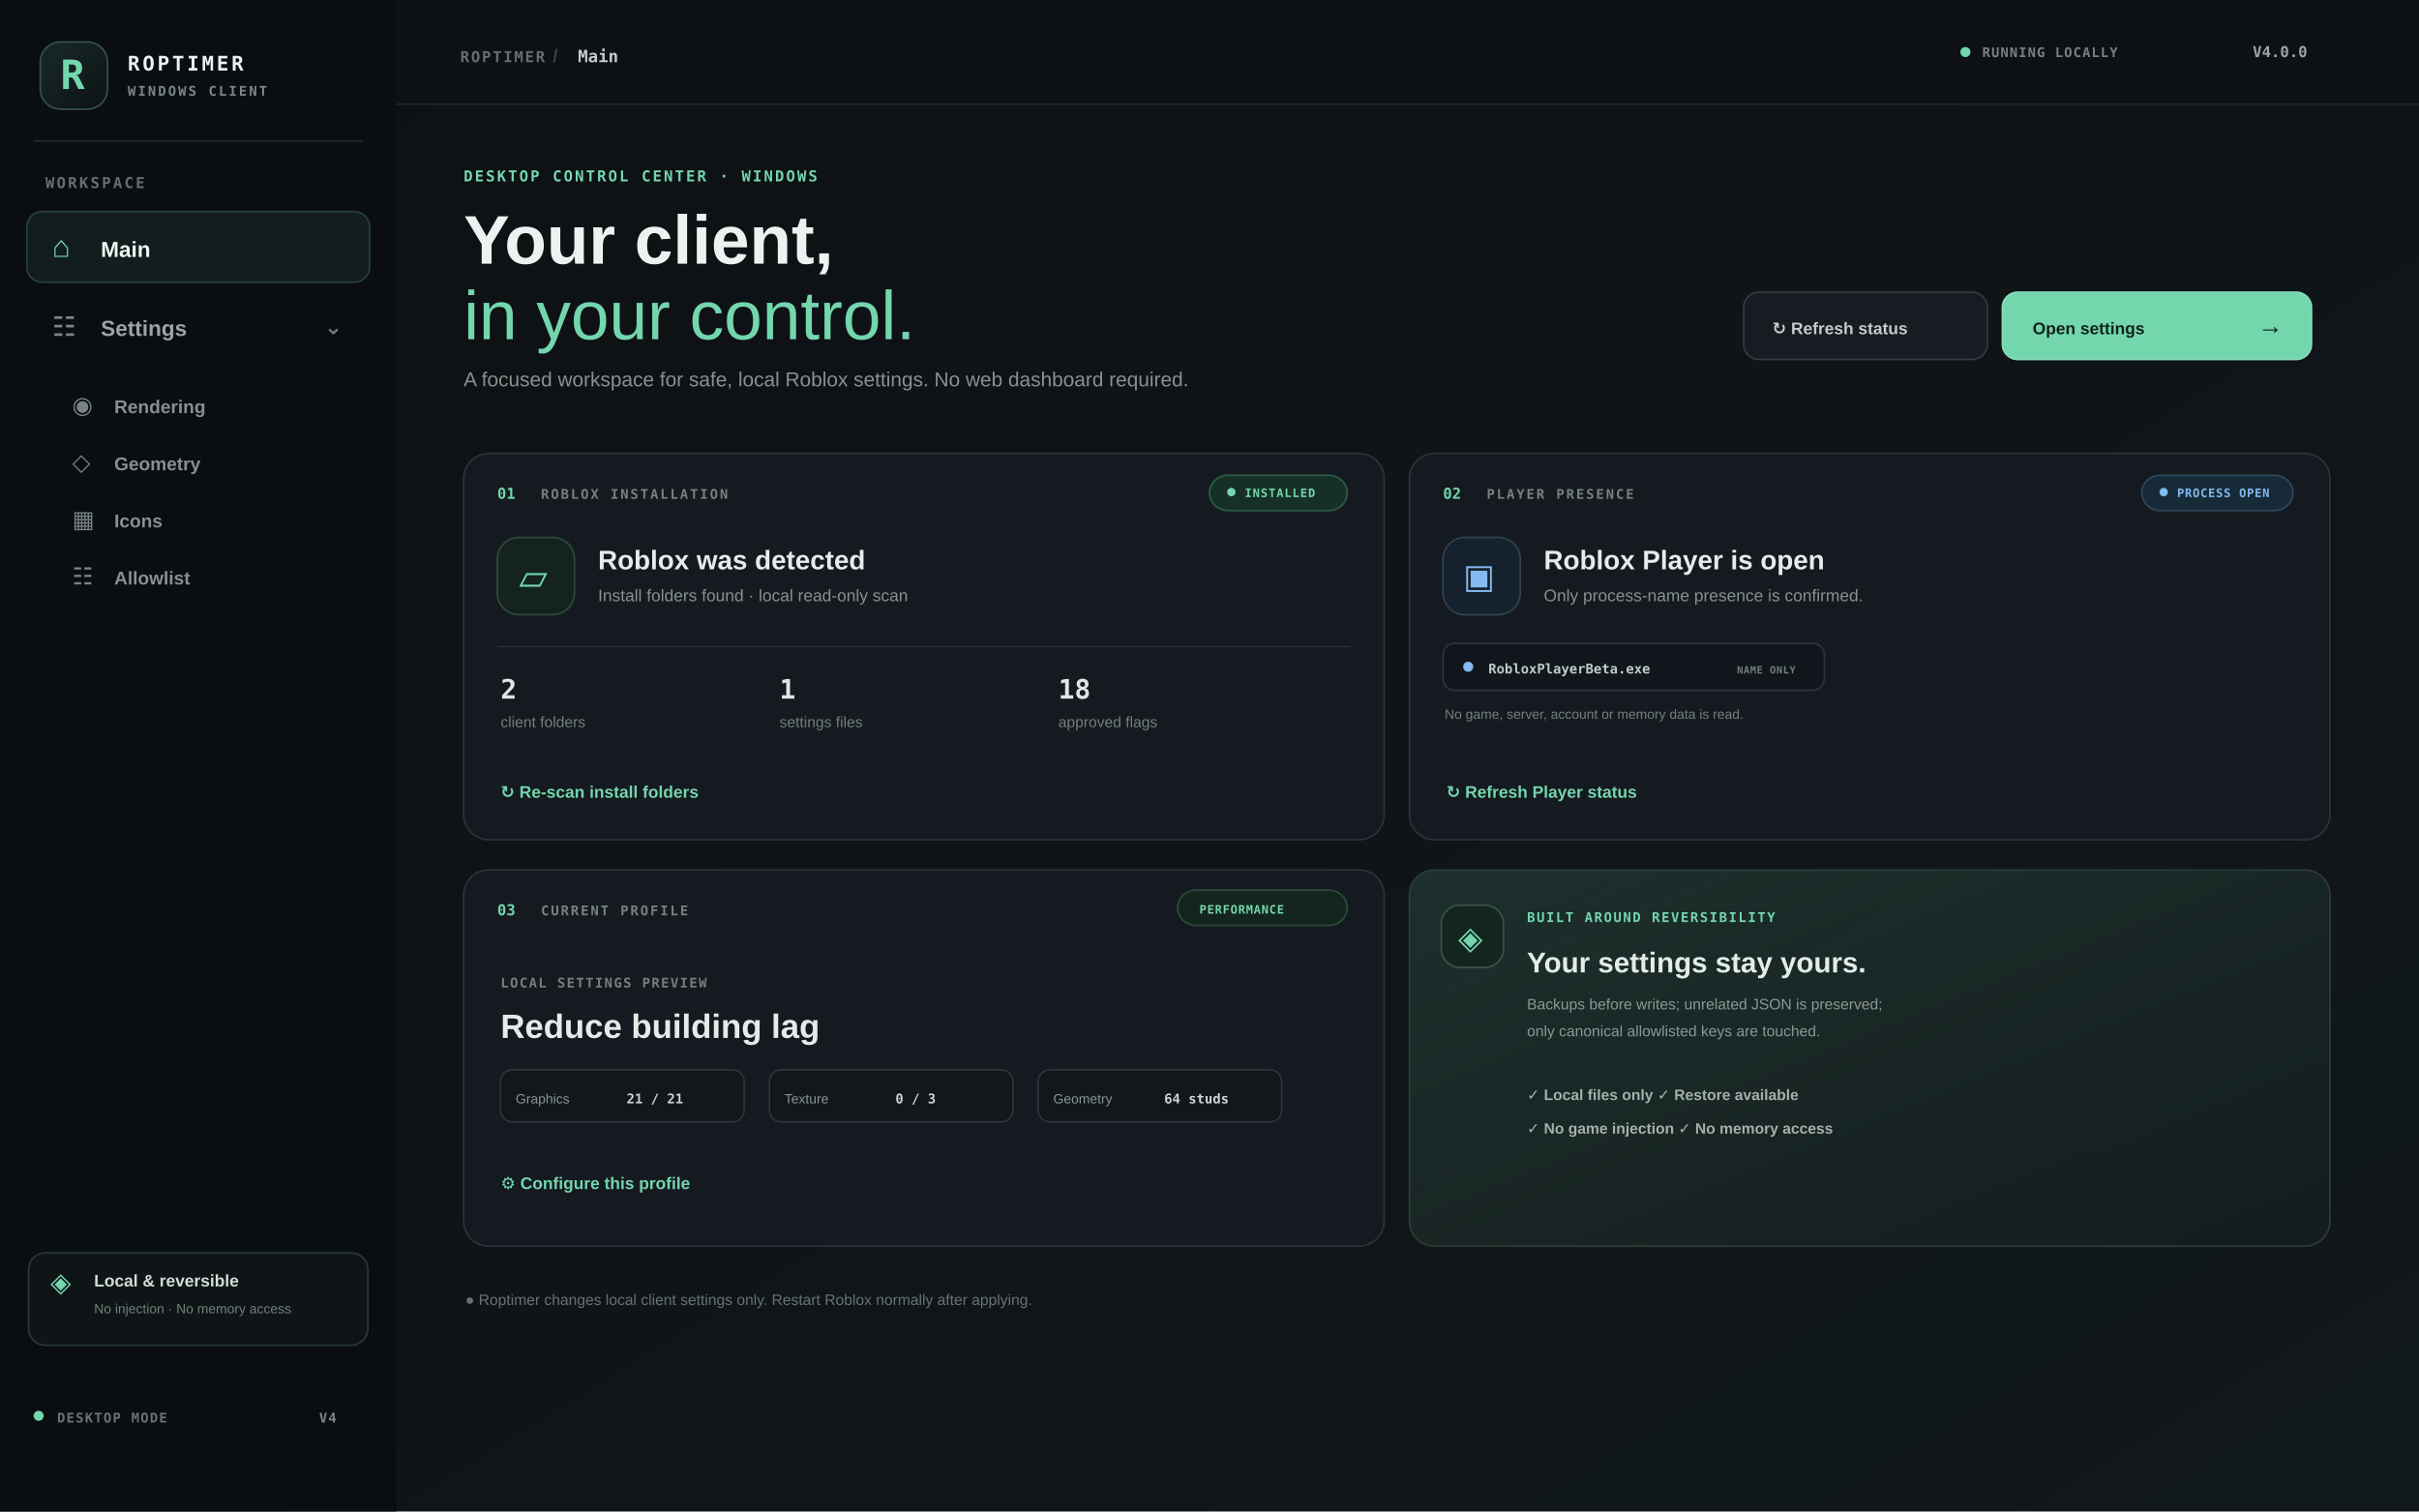
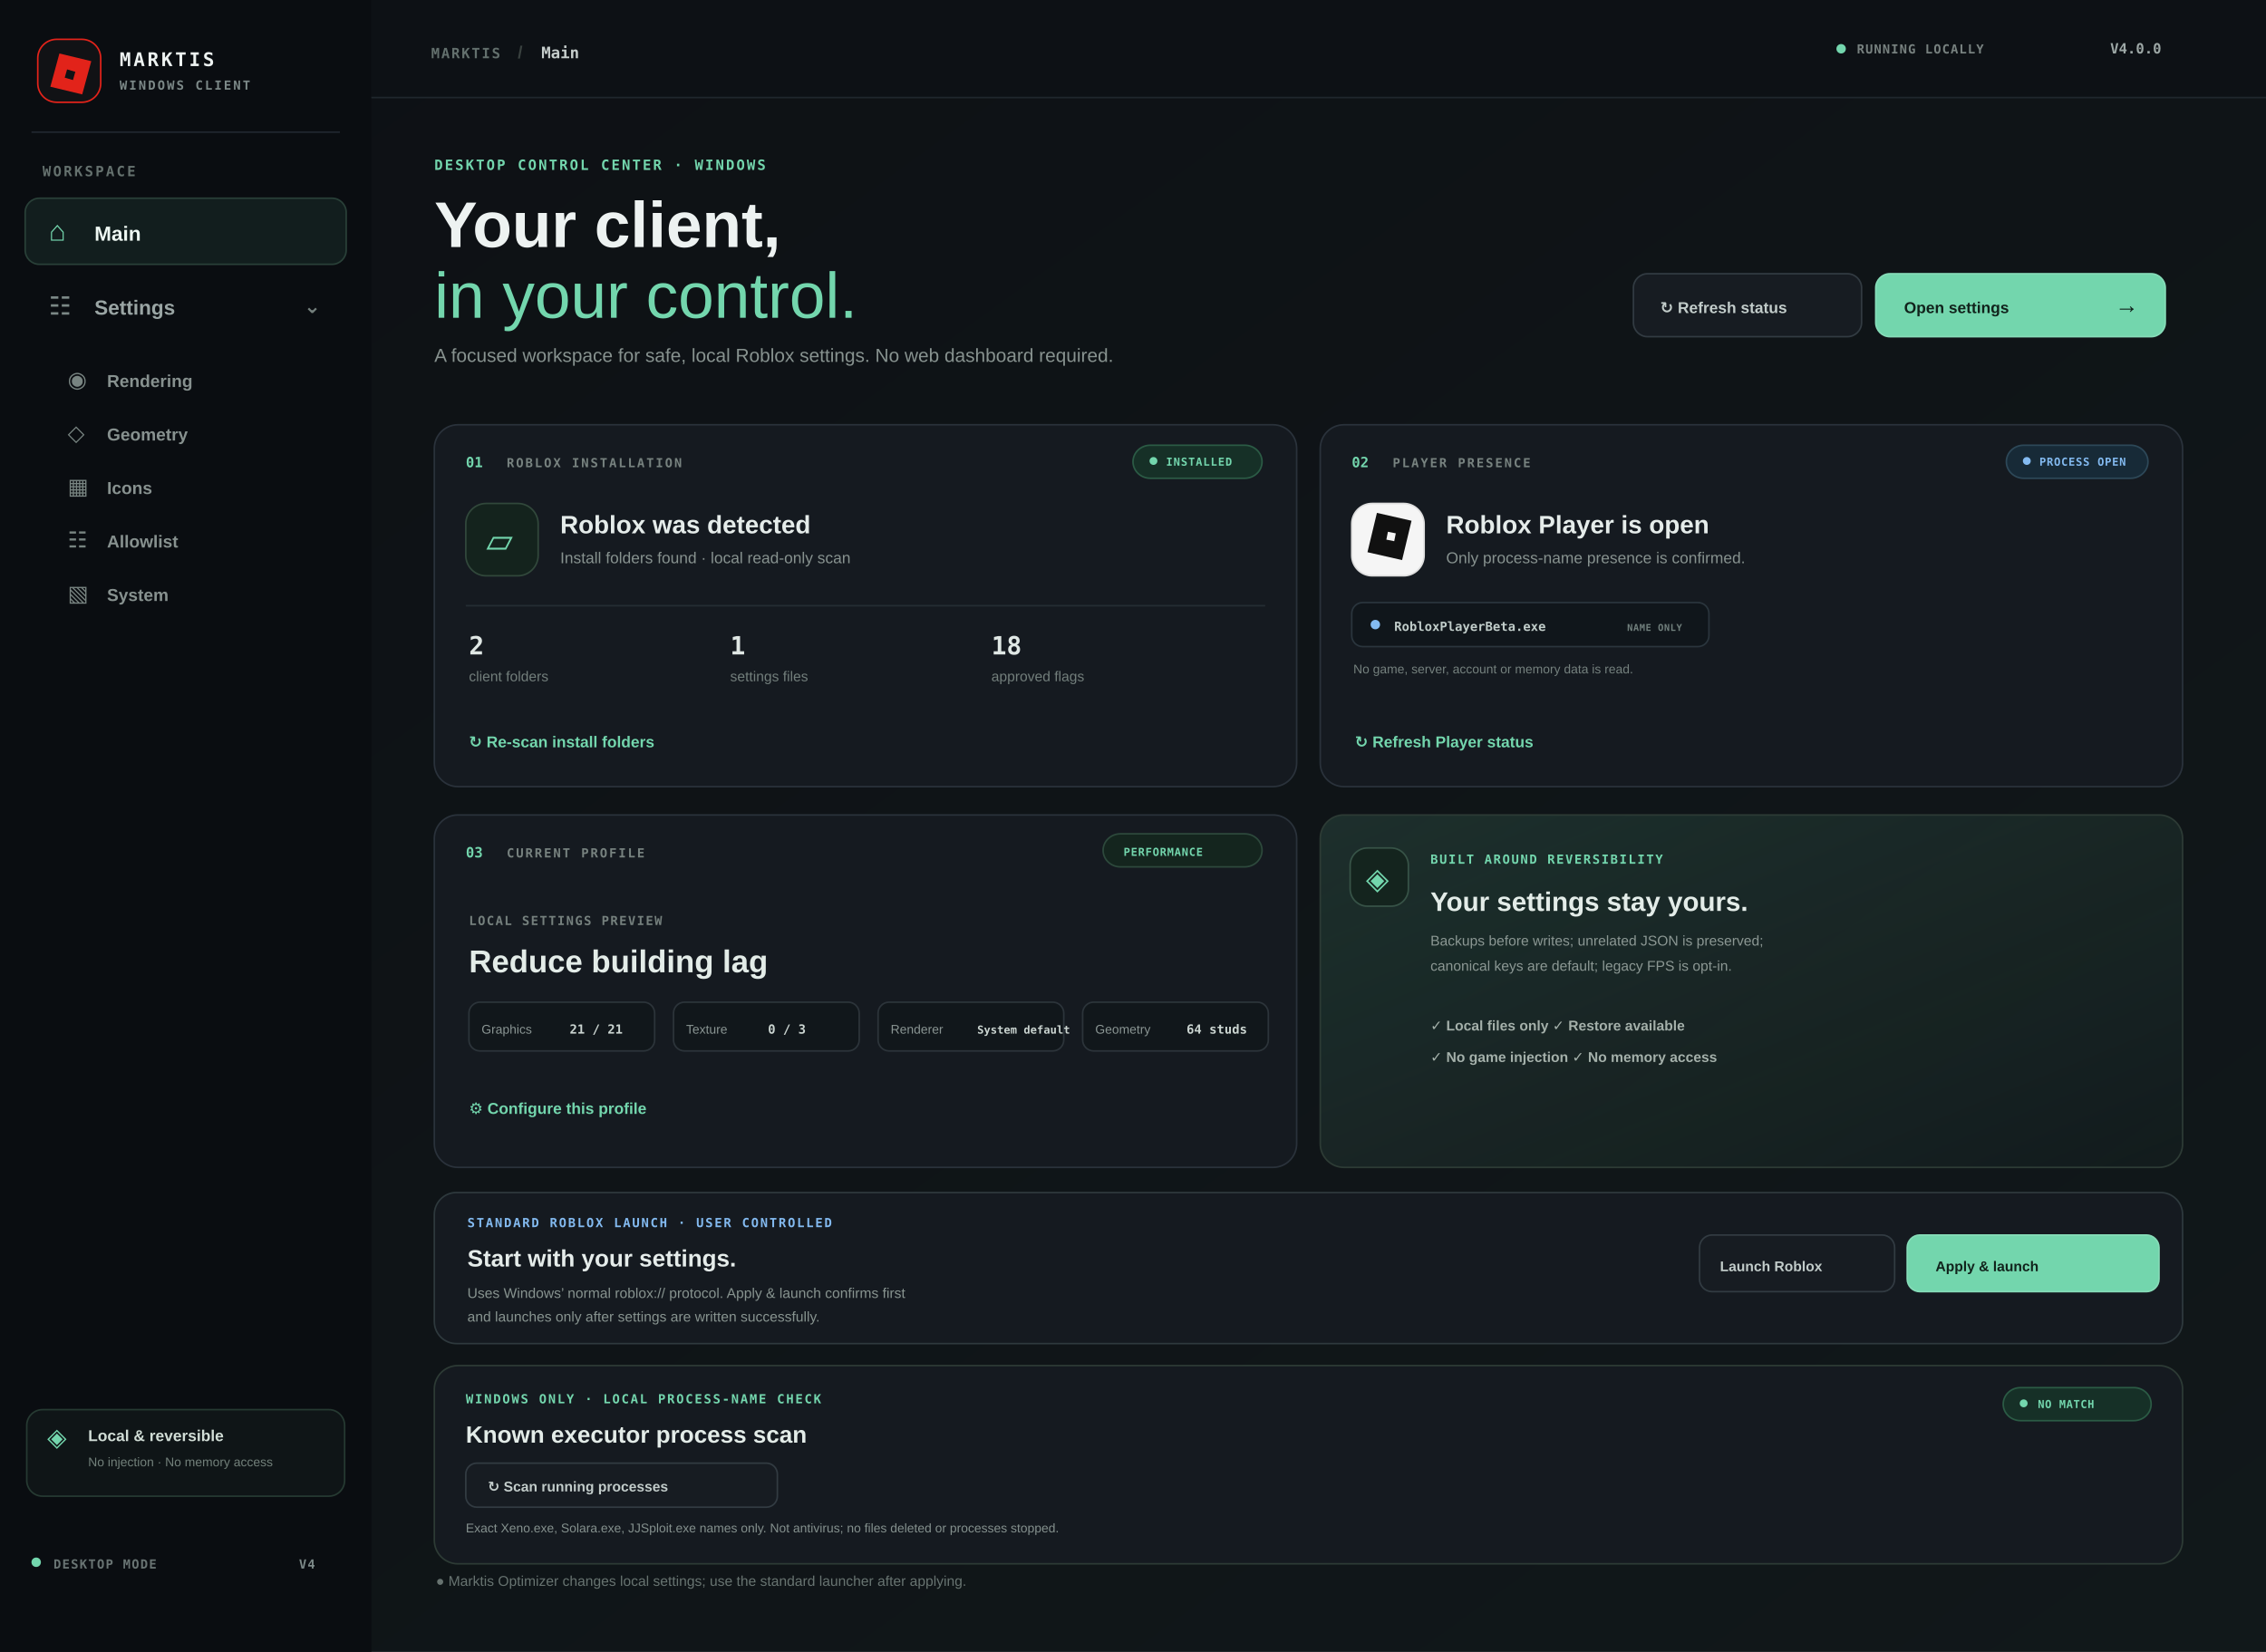
- <svg xmlns="http://www.w3.org/2000/svg" width="1440" height="900" viewBox="0 0 1440 900">
+ <svg xmlns="http://www.w3.org/2000/svg" width="1440" height="1050" viewBox="0 0 1440 1050">
  <defs>
    <linearGradient id="bg" x1="0" y1="0" x2="1" y2="1">
      <stop stop-color="#0d1014" />
      <stop offset="1" stop-color="#11181a" />
    </linearGradient>
    <linearGradient id="accent" x1="0" y1="0" x2="1" y2="1">
      <stop stop-color="#73d6ad" stop-opacity=".14" />
      <stop offset="1" stop-color="#73d6ad" stop-opacity=".025" />
    </linearGradient>
  </defs>
  <rect width="100%" height="100%" fill="url(#bg)" />
-   <rect x="0" y="0" width="236" height="900" rx="0" fill="#0a0d11" />
+   <rect x="0" y="0" width="236" height="1050" rx="0" fill="#0a0d11" />
  <path d="M236 0H236" stroke="#20272d" stroke-width="1" />
-   <rect x="24" y="25" width="40" height="40" rx="12" fill="url(#accent)" stroke="#345047" stroke-width="1" />
-   <text x="36" y="53" fill="#73d6ad" font-family="Consolas, monospace" font-size="24px" font-weight="800">R</text>
-   <text x="76" y="42" fill="#edf2f1" font-family="Consolas, monospace" font-size="12px" font-weight="800" letter-spacing="1.6px">ROPTIMER</text>
+   <rect x="24" y="25" width="40" height="40" rx="12" fill="#111215" stroke="#e2231a" stroke-width="1" />
+   <path d="M6.2 1.6 22.4 5.5 17.8 22.4 1.6 18.5 6.2 1.6ZM10.1 9.7 8.9 13.9 13.1 15.1 14.3 10.9 10.1 9.7Z" transform="translate(30 32) scale(1.25)" fill="#e2231a" fill-rule="evenodd" />
+   <text x="76" y="42" fill="#edf2f1" font-family="Consolas, monospace" font-size="12px" font-weight="800" letter-spacing="1.6px">MARKTIS</text>
  <text x="76" y="57" fill="#7c8988" font-family="Consolas, monospace" font-size="8px" font-weight="700" letter-spacing="1.2px">WINDOWS CLIENT</text>
  <path d="M20 84H216" stroke="#20272f" stroke-width="1" />
  <text x="27" y="112" fill="#65716e" font-family="Consolas, monospace" font-size="9px" font-weight="800" letter-spacing="1.3px">WORKSPACE</text>
  <rect x="16" y="126" width="204" height="42" rx="9" fill="rgba(115,214,173,.085)" stroke="#294038" stroke-width="1" />
  <text x="31" y="153" fill="#73d6ad" font-family="Segoe UI, Arial, sans-serif" font-size="18px" font-weight="650">⌂</text>
  <text x="60" y="153" fill="#eef8f3" font-family="Segoe UI, Arial, sans-serif" font-size="13px" font-weight="650">Main</text>
  <rect x="16" y="173" width="204" height="42" rx="9" fill="transparent" />
  <text x="31" y="200" fill="#7b8886" font-family="Segoe UI, Arial, sans-serif" font-size="16px" font-weight="650">☷</text>
  <text x="60" y="200" fill="#9aa5a4" font-family="Segoe UI, Arial, sans-serif" font-size="13px" font-weight="650">Settings</text>
  <text x="193" y="199" fill="#74807d" font-family="Segoe UI, Arial, sans-serif" font-size="13px" font-weight="600">⌄</text>
  <text x="43" y="246" fill="#788481" font-family="Segoe UI, Arial, sans-serif" font-size="14px" font-weight="600">◉</text>
  <text x="68" y="246" fill="#87918f" font-family="Segoe UI, Arial, sans-serif" font-size="11px" font-weight="600">Rendering</text>
  <text x="43" y="280" fill="#788481" font-family="Segoe UI, Arial, sans-serif" font-size="14px" font-weight="600">◇</text>
  <text x="68" y="280" fill="#87918f" font-family="Segoe UI, Arial, sans-serif" font-size="11px" font-weight="600">Geometry</text>
  <text x="43" y="314" fill="#788481" font-family="Segoe UI, Arial, sans-serif" font-size="14px" font-weight="600">▦</text>
  <text x="68" y="314" fill="#87918f" font-family="Segoe UI, Arial, sans-serif" font-size="11px" font-weight="600">Icons</text>
  <text x="43" y="348" fill="#788481" font-family="Segoe UI, Arial, sans-serif" font-size="14px" font-weight="600">☷</text>
  <text x="68" y="348" fill="#87918f" font-family="Segoe UI, Arial, sans-serif" font-size="11px" font-weight="600">Allowlist</text>
-   <rect x="17" y="746" width="202" height="55" rx="10" fill="rgba(115,214,173,.045)" stroke="#263a32" stroke-width="1" />
-   <text x="30" y="769" fill="#73d6ad" font-family="Segoe UI, Arial, sans-serif" font-size="16px" font-weight="600">◈</text>
-   <text x="56" y="766" fill="#d1ddd6" font-family="Segoe UI, Arial, sans-serif" font-size="10px" font-weight="700">Local &amp; reversible</text>
-   <text x="56" y="782" fill="#72807a" font-family="Segoe UI, Arial, sans-serif" font-size="8px" font-weight="400">No injection · No memory access</text>
-   <circle cx="23" cy="843" r="3" fill="#73d6ad" />
-   <text x="34" y="847" fill="#697473" font-family="Consolas, monospace" font-size="8px" font-weight="800" letter-spacing="0.7px">DESKTOP MODE</text>
-   <text x="190" y="847" fill="#7c8988" font-family="Consolas, monospace" font-size="8px" font-weight="800" letter-spacing="0.6px">V4</text>
+   <text x="43" y="382" fill="#788481" font-family="Segoe UI, Arial, sans-serif" font-size="14px" font-weight="600">▧</text>
+   <text x="68" y="382" fill="#87918f" font-family="Segoe UI, Arial, sans-serif" font-size="11px" font-weight="600">System</text>
+   <g transform="translate(0 150)">
+     <rect x="17" y="746" width="202" height="55" rx="10" fill="rgba(115,214,173,.045)" stroke="#263a32" stroke-width="1" />
+     <text x="30" y="769" fill="#73d6ad" font-family="Segoe UI, Arial, sans-serif" font-size="16px" font-weight="600">◈</text>
+     <text x="56" y="766" fill="#d1ddd6" font-family="Segoe UI, Arial, sans-serif" font-size="10px" font-weight="700">Local &amp; reversible</text>
+     <text x="56" y="782" fill="#72807a" font-family="Segoe UI, Arial, sans-serif" font-size="8px" font-weight="400">No injection · No memory access</text>
+     <circle cx="23" cy="843" r="3" fill="#73d6ad" />
+     <text x="34" y="847" fill="#697473" font-family="Consolas, monospace" font-size="8px" font-weight="800" letter-spacing="0.7px">DESKTOP MODE</text>
+     <text x="190" y="847" fill="#7c8988" font-family="Consolas, monospace" font-size="8px" font-weight="800" letter-spacing="0.6px">V4</text>
+   </g>
  <rect x="236" y="0" width="1204" height="62" rx="0" fill="#0d1115" />
  <path d="M236 62H1440" stroke="#20272d" stroke-width="1" />
-   <text x="274" y="37" fill="#63706d" font-family="Consolas, monospace" font-size="9px" font-weight="700" letter-spacing="1px">ROPTIMER</text>
+   <text x="274" y="37" fill="#63706d" font-family="Consolas, monospace" font-size="9px" font-weight="700" letter-spacing="1px">MARKTIS</text>
  <text x="329" y="37" fill="#39413f" font-family="Segoe UI, Arial, sans-serif" font-size="11px" font-weight="600">/</text>
  <text x="344" y="37" fill="#c6cecc" font-family="Consolas, monospace" font-size="10px" font-weight="700">Main</text>
  <circle cx="1170" cy="31" r="3" fill="#73d6ad" />
  <text x="1180" y="34" fill="#77817f" font-family="Consolas, monospace" font-size="8px" font-weight="800" letter-spacing="0.6px">RUNNING LOCALLY</text>
  <path d="M1322 24H1322" stroke="#323a3f" stroke-width="1" />
  <text x="1341" y="34" fill="#9da8a6" font-family="Consolas, monospace" font-size="9px" font-weight="800">V4.0.0</text>
  <text x="276" y="108" fill="#73d6ad" font-family="Consolas, monospace" font-size="9px" font-weight="800" letter-spacing="1.2px">DESKTOP CONTROL CENTER     ·     WINDOWS</text>
  <text x="276" y="157" fill="#edf2f1" font-family="Segoe UI, Arial, sans-serif" font-size="41px" font-weight="650">Your client,</text>
  <text x="276" y="202" fill="#73d6ad" font-family="Segoe UI, Arial, sans-serif" font-size="41px" font-weight="450">in your control.</text>
  <text x="276" y="230" fill="#87928f" font-family="Segoe UI, Arial, sans-serif" font-size="12px" font-weight="400">A focused workspace for safe, local Roblox settings. No web dashboard required.</text>
  <rect x="1038" y="174" width="145" height="40" rx="9" fill="#171c22" stroke="#323b42" stroke-width="1" />
  <text x="1055" y="199" fill="#c2ccca" font-family="Segoe UI, Arial, sans-serif" font-size="10px" font-weight="700">↻  Refresh status</text>
  <rect x="1192" y="174" width="184" height="40" rx="9" fill="#73d6ad" stroke="#86dcb8" stroke-width="1" />
  <text x="1210" y="199" fill="#11231c" font-family="Segoe UI, Arial, sans-serif" font-size="10px" font-weight="750">Open settings</text>
  <text x="1344" y="199" fill="#11231c" font-family="Segoe UI, Arial, sans-serif" font-size="15px" font-weight="700">→</text>
  <rect x="276" y="270" width="548" height="230" rx="15" fill="#151a20" stroke="#2a323b" stroke-width="1" />
  <rect x="839" y="270" width="548" height="230" rx="15" fill="#151a20" stroke="#2a323b" stroke-width="1" />
  <text x="296" y="297" fill="#73d6ad" font-family="Consolas, monospace" font-size="9px" font-weight="800">01</text>
  <text x="322" y="297" fill="#77827f" font-family="Consolas, monospace" font-size="8px" font-weight="800" letter-spacing="1.1px">ROBLOX INSTALLATION</text>
  <rect x="720" y="283" width="82" height="21" rx="11" fill="#163027" stroke="#2b5b45" stroke-width="1" />
  <circle cx="733" cy="293" r="2.5" fill="#73d6ad" />
  <text x="741" y="296" fill="#73d6ad" font-family="Consolas, monospace" font-size="7px" font-weight="800" letter-spacing="0.5px">INSTALLED</text>
  <rect x="296" y="320" width="46" height="46" rx="13" fill="#14231d" stroke="#31483b" stroke-width="1" />
  <text x="309" y="351" fill="#73d6ad" font-family="Segoe UI, Arial, sans-serif" font-size="22px" font-weight="600">▱</text>
  <text x="356" y="339" fill="#e5ecea" font-family="Segoe UI, Arial, sans-serif" font-size="16px" font-weight="700">Roblox was detected</text>
  <text x="356" y="358" fill="#87928f" font-family="Segoe UI, Arial, sans-serif" font-size="10px" font-weight="400">Install folders found · local read-only scan</text>
  <path d="M296 385H804" stroke="#252d33" stroke-width="1" />
  <text x="298" y="416" fill="#dfe7e4" font-family="Consolas, monospace" font-size="16px" font-weight="700">2</text>
  <text x="298" y="433" fill="#727e7b" font-family="Segoe UI, Arial, sans-serif" font-size="9px" font-weight="400">client folders</text>
  <path d="M443 397H443" stroke="#283037" stroke-width="1" />
  <text x="464" y="416" fill="#dfe7e4" font-family="Consolas, monospace" font-size="16px" font-weight="700">1</text>
  <text x="464" y="433" fill="#727e7b" font-family="Segoe UI, Arial, sans-serif" font-size="9px" font-weight="400">settings files</text>
  <path d="M609 397H609" stroke="#283037" stroke-width="1" />
  <text x="630" y="416" fill="#dfe7e4" font-family="Consolas, monospace" font-size="16px" font-weight="700">18</text>
  <text x="630" y="433" fill="#727e7b" font-family="Segoe UI, Arial, sans-serif" font-size="9px" font-weight="400">approved flags</text>
  <text x="298" y="475" fill="#73d6ad" font-family="Segoe UI, Arial, sans-serif" font-size="10px" font-weight="700">↻  Re-scan install folders</text>
  <text x="859" y="297" fill="#73d6ad" font-family="Consolas, monospace" font-size="9px" font-weight="800">02</text>
  <text x="885" y="297" fill="#77827f" font-family="Consolas, monospace" font-size="8px" font-weight="800" letter-spacing="1.1px">PLAYER PRESENCE</text>
  <rect x="1275" y="283" width="90" height="21" rx="11" fill="#172a37" stroke="#2d4858" stroke-width="1" />
  <circle cx="1288" cy="293" r="2.5" fill="#83baf0" />
  <text x="1296" y="296" fill="#83baf0" font-family="Consolas, monospace" font-size="7px" font-weight="800" letter-spacing="0.4px">PROCESS OPEN</text>
-   <rect x="859" y="320" width="46" height="46" rx="13" fill="#15212c" stroke="#30424d" stroke-width="1" />
-   <text x="871" y="350" fill="#83baf0" font-family="Segoe UI, Arial, sans-serif" font-size="20px" font-weight="600">▣</text>
+   <rect x="859" y="320" width="46" height="46" rx="13" fill="#f5f5f5" stroke="#dedede" stroke-width="1" />
+   <path d="M875 326 897 331 891 356 869 351Z M882 338 887 339 886 344 881 343Z" fill="#111111" fill-rule="evenodd" />
  <text x="919" y="339" fill="#e5ecea" font-family="Segoe UI, Arial, sans-serif" font-size="16px" font-weight="700">Roblox Player is open</text>
  <text x="919" y="358" fill="#87928f" font-family="Segoe UI, Arial, sans-serif" font-size="10px" font-weight="400">Only process-name presence is confirmed.</text>
  <rect x="859" y="383" width="227" height="28" rx="7" fill="#10161b" stroke="#2a353d" stroke-width="1" />
  <circle cx="874" cy="397" r="3" fill="#83baf0" />
  <text x="886" y="401" fill="#c1cdca" font-family="Consolas, monospace" font-size="8px" font-weight="700">RobloxPlayerBeta.exe</text>
  <text x="1034" y="401" fill="#71807d" font-family="Consolas, monospace" font-size="6px" font-weight="800" letter-spacing="0.3px">NAME ONLY</text>
  <text x="860" y="428" fill="#74807d" font-family="Segoe UI, Arial, sans-serif" font-size="8px" font-weight="400">No game, server, account or memory data is read.</text>
  <text x="861" y="475" fill="#73d6ad" font-family="Segoe UI, Arial, sans-serif" font-size="10px" font-weight="700">↻  Refresh Player status</text>
  <rect x="276" y="518" width="548" height="224" rx="15" fill="#151a20" stroke="#2a323b" stroke-width="1" />
  <text x="296" y="545" fill="#73d6ad" font-family="Consolas, monospace" font-size="9px" font-weight="800">03</text>
  <text x="322" y="545" fill="#77827f" font-family="Consolas, monospace" font-size="8px" font-weight="800" letter-spacing="1.1px">CURRENT PROFILE</text>
  <rect x="701" y="530" width="101" height="21" rx="11" fill="#14251e" stroke="#2d493c" stroke-width="1" />
  <text x="714" y="544" fill="#73d6ad" font-family="Consolas, monospace" font-size="7px" font-weight="800" letter-spacing="0.4px">PERFORMANCE</text>
  <text x="298" y="588" fill="#75807d" font-family="Consolas, monospace" font-size="8px" font-weight="800" letter-spacing="0.8px">LOCAL SETTINGS PREVIEW</text>
  <text x="298" y="618" fill="#e3ece8" font-family="Segoe UI, Arial, sans-serif" font-size="20px" font-weight="650">Reduce building lag</text>
-   <rect x="298" y="637" width="145" height="31" rx="7" fill="#11171b" stroke="#2c343a" stroke-width="1" />
-   <text x="307" y="657" fill="#899492" font-family="Segoe UI, Arial, sans-serif" font-size="8px" font-weight="400">Graphics</text>
-   <text x="373" y="657" fill="#cbd5d1" font-family="Consolas, monospace" font-size="8px" font-weight="700">21 / 21</text>
-   <rect x="458" y="637" width="145" height="31" rx="7" fill="#11171b" stroke="#2c343a" stroke-width="1" />
-   <text x="467" y="657" fill="#899492" font-family="Segoe UI, Arial, sans-serif" font-size="8px" font-weight="400">Texture</text>
-   <text x="533" y="657" fill="#cbd5d1" font-family="Consolas, monospace" font-size="8px" font-weight="700">0 / 3</text>
-   <rect x="618" y="637" width="145" height="31" rx="7" fill="#11171b" stroke="#2c343a" stroke-width="1" />
-   <text x="627" y="657" fill="#899492" font-family="Segoe UI, Arial, sans-serif" font-size="8px" font-weight="400">Geometry</text>
-   <text x="693" y="657" fill="#cbd5d1" font-family="Consolas, monospace" font-size="8px" font-weight="700">64 studs</text>
+   <rect x="298" y="637" width="118" height="31" rx="7" fill="#11171b" stroke="#2c343a" stroke-width="1" />
+   <text x="306" y="657" fill="#899492" font-family="Segoe UI, Arial, sans-serif" font-size="8px" font-weight="400">Graphics</text>
+   <text x="362" y="657" fill="#cbd5d1" font-family="Consolas, monospace" font-size="8px" font-weight="700">21 / 21</text>
+   <rect x="428" y="637" width="118" height="31" rx="7" fill="#11171b" stroke="#2c343a" stroke-width="1" />
+   <text x="436" y="657" fill="#899492" font-family="Segoe UI, Arial, sans-serif" font-size="8px" font-weight="400">Texture</text>
+   <text x="488" y="657" fill="#cbd5d1" font-family="Consolas, monospace" font-size="8px" font-weight="700">0 / 3</text>
+   <rect x="558" y="637" width="118" height="31" rx="7" fill="#11171b" stroke="#2c343a" stroke-width="1" />
+   <text x="566" y="657" fill="#899492" font-family="Segoe UI, Arial, sans-serif" font-size="8px" font-weight="400">Renderer</text>
+   <text x="621" y="657" fill="#cbd5d1" font-family="Consolas, monospace" font-size="7px" font-weight="700">System default</text>
+   <rect x="688" y="637" width="118" height="31" rx="7" fill="#11171b" stroke="#2c343a" stroke-width="1" />
+   <text x="696" y="657" fill="#899492" font-family="Segoe UI, Arial, sans-serif" font-size="8px" font-weight="400">Geometry</text>
+   <text x="754" y="657" fill="#cbd5d1" font-family="Consolas, monospace" font-size="8px" font-weight="700">64 studs</text>
  <text x="298" y="708" fill="#73d6ad" font-family="Segoe UI, Arial, sans-serif" font-size="10px" font-weight="700">⚙  Configure this profile</text>
  <rect x="839" y="518" width="548" height="224" rx="15" fill="url(#accent)" stroke="#2d3b35" stroke-width="1" />
  <rect x="858" y="539" width="37" height="37" rx="11" fill="#14241e" stroke="#375347" stroke-width="1" />
  <text x="868" y="565" fill="#73d6ad" font-family="Segoe UI, Arial, sans-serif" font-size="19px" font-weight="600">◈</text>
  <text x="909" y="549" fill="#73d6ad" font-family="Consolas, monospace" font-size="8px" font-weight="800" letter-spacing="0.9px">BUILT AROUND REVERSIBILITY</text>
  <text x="909" y="579" fill="#e3ece8" font-family="Segoe UI, Arial, sans-serif" font-size="17px" font-weight="650">Your settings stay yours.</text>
  <text x="909" y="601" fill="#8b9793" font-family="Segoe UI, Arial, sans-serif" font-size="9px" font-weight="400">Backups before writes; unrelated JSON is preserved;</text>
-   <text x="909" y="617" fill="#8b9793" font-family="Segoe UI, Arial, sans-serif" font-size="9px" font-weight="400">only canonical allowlisted keys are touched.</text>
+   <text x="909" y="617" fill="#8b9793" font-family="Segoe UI, Arial, sans-serif" font-size="9px" font-weight="400">canonical keys are default; legacy FPS is opt-in.</text>
  <text x="909" y="655" fill="#a4b0aa" font-family="Segoe UI, Arial, sans-serif" font-size="9px" font-weight="600">✓  Local files only      ✓  Restore available</text>
  <text x="909" y="675" fill="#a4b0aa" font-family="Segoe UI, Arial, sans-serif" font-size="9px" font-weight="600">✓  No game injection      ✓  No memory access</text>
-   <text x="277" y="777" fill="#677370" font-family="Segoe UI, Arial, sans-serif" font-size="9px" font-weight="400">●  Roptimer changes local client settings only. Restart Roblox normally after applying.</text>
+   <rect x="276" y="758" width="1111" height="96" rx="14" fill="#151a20" stroke="#2e393d" stroke-width="1" />
+   <text x="297" y="780" fill="#83baf0" font-family="Consolas, monospace" font-size="8px" font-weight="800" letter-spacing="1px">STANDARD ROBLOX LAUNCH · USER CONTROLLED</text>
+   <text x="297" y="805" fill="#e5ecea" font-family="Segoe UI, Arial, sans-serif" font-size="15px" font-weight="650">Start with your settings.</text>
+   <text x="297" y="825" fill="#87938f" font-family="Segoe UI, Arial, sans-serif" font-size="9px" font-weight="400">Uses Windows’ normal roblox:// protocol. Apply &amp; launch confirms first</text>
+   <text x="297" y="840" fill="#87938f" font-family="Segoe UI, Arial, sans-serif" font-size="9px" font-weight="400">and launches only after settings are written successfully.</text>
+   <rect x="1080" y="785" width="124" height="36" rx="8" fill="#171c22" stroke="#323b42" stroke-width="1" />
+   <text x="1093" y="808" fill="#c2ccca" font-family="Segoe UI, Arial, sans-serif" font-size="9px" font-weight="700">Launch Roblox</text>
+   <rect x="1212" y="785" width="160" height="36" rx="8" fill="#73d6ad" stroke="#86dcb8" stroke-width="1" />
+   <text x="1230" y="808" fill="#11231c" font-family="Segoe UI, Arial, sans-serif" font-size="9px" font-weight="750">Apply &amp; launch</text>
+   <g transform="translate(0 110)">
+     <rect x="276" y="758" width="1111" height="126" rx="15" fill="#151a20" stroke="#2d3b35" stroke-width="1" />
+     <text x="296" y="782" fill="#73d6ad" font-family="Consolas, monospace" font-size="8px" font-weight="800" letter-spacing="1px">WINDOWS ONLY · LOCAL PROCESS-NAME CHECK</text>
+     <text x="296" y="807" fill="#e3ece8" font-family="Segoe UI, Arial, sans-serif" font-size="15px" font-weight="650">Known executor process scan</text>
+     <rect x="1273" y="772" width="94" height="21" rx="11" fill="#163027" stroke="#2b5b45" stroke-width="1" />
+     <circle cx="1286" cy="782" r="2.5" fill="#73d6ad" />
+     <text x="1295" y="785" fill="#73d6ad" font-family="Consolas, monospace" font-size="7px" font-weight="800" letter-spacing="0.3px">NO MATCH</text>
+     <rect x="296" y="820" width="198" height="28" rx="7" fill="#171c22" stroke="#323b42" stroke-width="1" />
+     <text x="310" y="838" fill="#c2ccca" font-family="Segoe UI, Arial, sans-serif" font-size="9px" font-weight="700">↻  Scan running processes</text>
+     <text x="296" y="864" fill="#84908d" font-family="Segoe UI, Arial, sans-serif" font-size="8px" font-weight="400">Exact Xeno.exe, Solara.exe, JJSploit.exe names only. Not antivirus; no files deleted or processes stopped.</text>
+     <text x="277" y="898" fill="#677370" font-family="Segoe UI, Arial, sans-serif" font-size="9px" font-weight="400">●  Marktis Optimizer changes local settings; use the standard launcher after applying.</text>
+   </g>
</svg>
